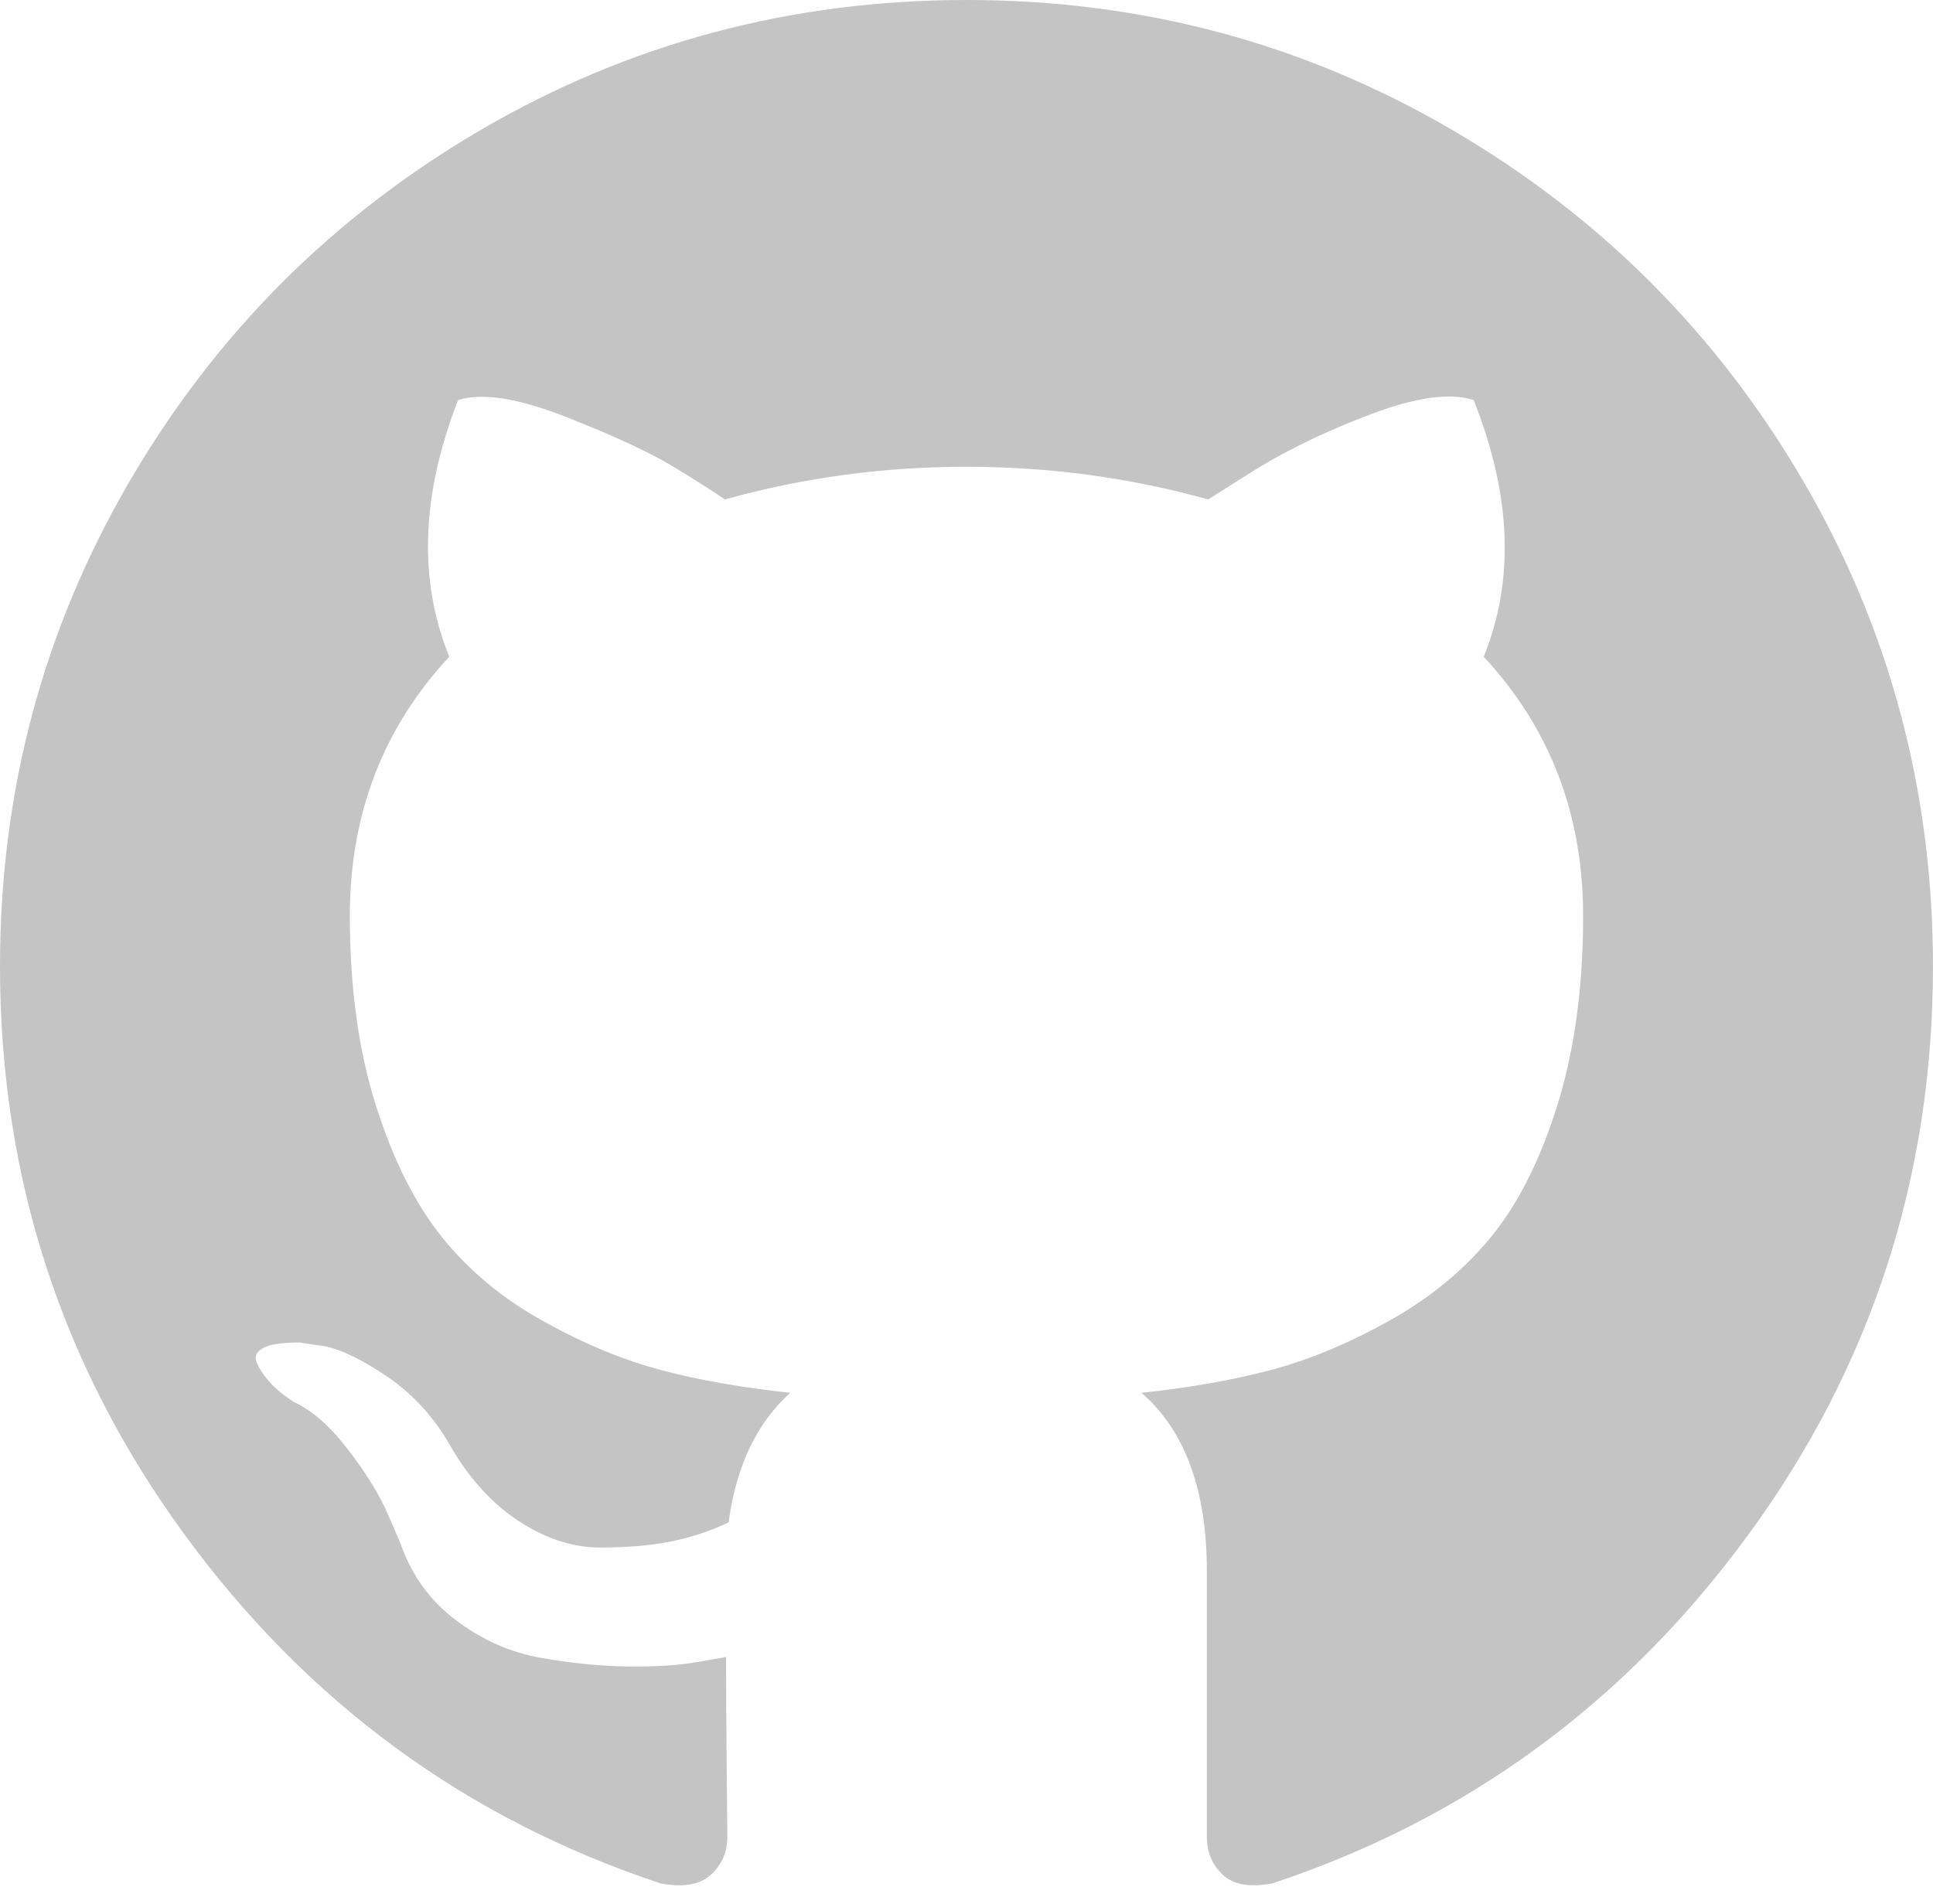
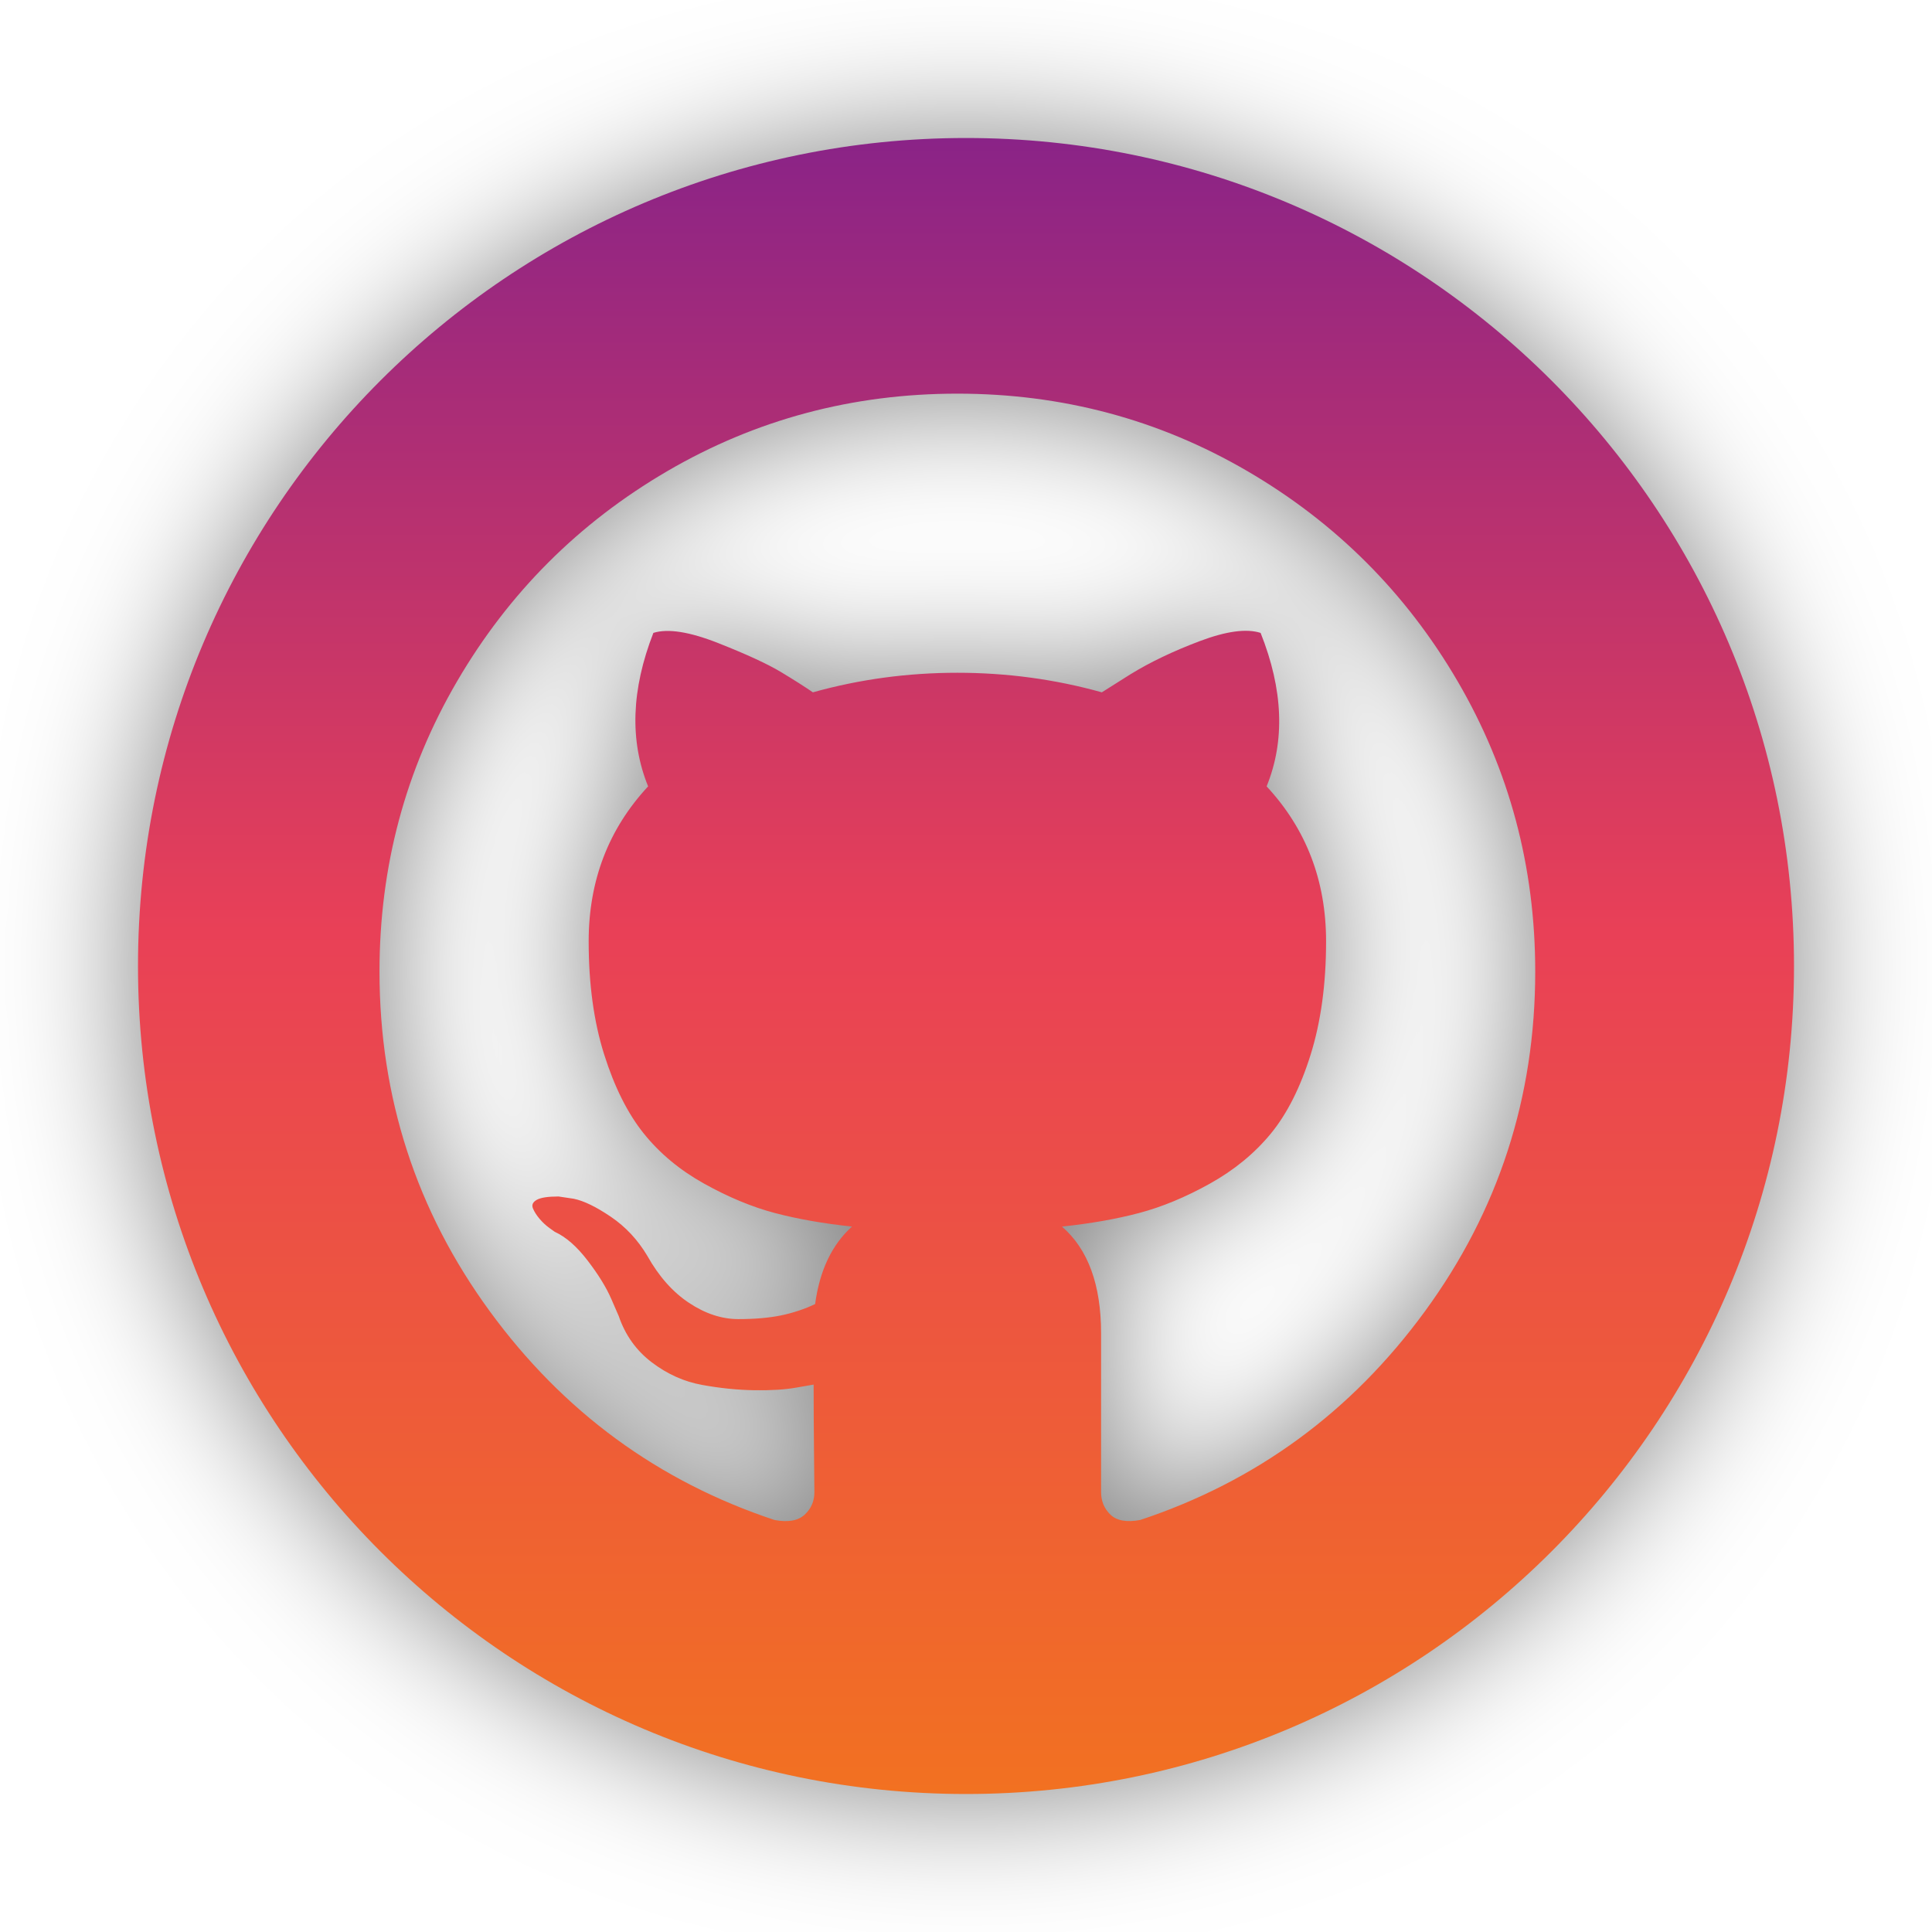
- <svg xmlns="http://www.w3.org/2000/svg" width="67" height="66" viewBox="0 0 67 66" fill="none">
-   <path d="M62.506 16.684C59.51 11.552 55.447 7.488 50.315 4.493C45.181 1.497 39.578 0 33.499 0C27.422 0 21.816 1.498 16.684 4.493C11.552 7.488 7.488 11.552 4.493 16.684C1.498 21.817 0 27.422 0 33.498C0 40.798 2.13 47.362 6.39 53.192C10.65 59.023 16.154 63.057 22.9 65.296C23.685 65.442 24.266 65.34 24.644 64.991C25.022 64.643 25.211 64.206 25.211 63.683C25.211 63.596 25.204 62.811 25.189 61.328C25.174 59.845 25.167 58.551 25.167 57.447L24.164 57.62C23.524 57.737 22.717 57.787 21.743 57.773C20.769 57.759 19.758 57.657 18.712 57.468C17.665 57.279 16.691 56.843 15.789 56.16C14.888 55.477 14.248 54.582 13.87 53.478L13.434 52.474C13.143 51.806 12.685 51.063 12.06 50.25C11.435 49.435 10.803 48.883 10.163 48.592L9.857 48.374C9.654 48.228 9.465 48.053 9.29 47.85C9.116 47.647 8.985 47.443 8.898 47.239C8.811 47.035 8.883 46.868 9.116 46.737C9.349 46.606 9.77 46.542 10.381 46.542L11.253 46.672C11.835 46.789 12.554 47.137 13.412 47.719C14.27 48.3 14.975 49.056 15.528 49.986C16.197 51.179 17.003 52.088 17.949 52.713C18.893 53.338 19.846 53.65 20.805 53.65C21.765 53.65 22.593 53.578 23.292 53.433C23.989 53.288 24.643 53.069 25.254 52.778C25.516 50.829 26.229 49.332 27.392 48.285C25.734 48.111 24.244 47.849 22.921 47.5C21.598 47.151 20.231 46.584 18.821 45.798C17.41 45.013 16.239 44.039 15.309 42.876C14.379 41.713 13.615 40.186 13.02 38.296C12.424 36.405 12.126 34.225 12.126 31.753C12.126 28.234 13.274 25.239 15.572 22.767C14.496 20.121 14.597 17.155 15.877 13.87C16.72 13.607 17.971 13.804 19.628 14.458C21.286 15.113 22.499 15.673 23.27 16.138C24.041 16.602 24.659 16.996 25.124 17.315C27.829 16.56 30.62 16.182 33.499 16.182C36.378 16.182 39.17 16.56 41.875 17.315L43.532 16.269C44.666 15.571 46.004 14.931 47.544 14.349C49.086 13.768 50.264 13.608 51.079 13.87C52.387 17.156 52.504 20.122 51.427 22.768C53.724 25.24 54.873 28.235 54.873 31.753C54.873 34.225 54.574 36.413 53.979 38.318C53.383 40.223 52.613 41.749 51.669 42.898C50.723 44.047 49.545 45.014 48.135 45.798C46.724 46.584 45.357 47.151 44.034 47.5C42.711 47.849 41.221 48.111 39.563 48.286C41.075 49.594 41.831 51.659 41.831 54.479V63.682C41.831 64.205 42.013 64.641 42.377 64.99C42.74 65.338 43.314 65.441 44.099 65.295C50.846 63.056 56.35 59.022 60.61 53.191C64.869 47.361 66.999 40.797 66.999 33.497C66.998 27.421 65.5 21.817 62.506 16.684Z" fill="#C4C4C4" />
+ <svg xmlns="http://www.w3.org/2000/svg" width="112" height="112" viewBox="0 0 112 112" fill="none">
+   <g filter="url(#filter0_d)">
+     <path fill-rule="evenodd" clip-rule="evenodd" d="M56 104C82.51 104 104 82.51 104 56C104 29.49 82.51 8 56 8C29.49 8 8 29.49 8 56C8 82.51 29.49 104 56 104ZM72.314 27.312C77.447 30.308 81.51 34.371 84.506 39.504C87.5 44.637 88.998 50.241 88.999 56.317C88.999 63.617 86.869 70.181 82.61 76.011C78.35 81.841 72.847 85.876 66.099 88.115C65.314 88.261 64.74 88.158 64.377 87.81C64.013 87.461 63.831 87.025 63.831 86.502V77.299C63.831 74.478 63.075 72.414 61.563 71.106C63.221 70.931 64.711 70.669 66.034 70.319C67.357 69.97 68.724 69.403 70.135 68.618C71.545 67.833 72.723 66.867 73.669 65.718C74.613 64.568 75.383 63.043 75.979 61.137C76.574 59.232 76.874 57.045 76.874 54.573C76.874 51.055 75.724 48.059 73.427 45.587C74.504 42.941 74.387 39.976 73.079 36.69C72.264 36.428 71.086 36.588 69.544 37.169C68.004 37.751 66.666 38.391 65.532 39.089L63.875 40.135C61.17 39.379 58.378 39.001 55.499 39.001C52.62 39.001 49.829 39.379 47.124 40.135C46.659 39.816 46.041 39.422 45.27 38.957C44.499 38.493 43.286 37.932 41.628 37.278C39.971 36.624 38.72 36.427 37.877 36.689C36.597 39.975 36.496 42.941 37.572 45.587C35.274 48.059 34.126 51.053 34.126 54.573C34.126 57.044 34.424 59.225 35.02 61.115C35.615 63.005 36.379 64.532 37.309 65.696C38.239 66.858 39.41 67.833 40.821 68.618C42.231 69.403 43.598 69.97 44.921 70.32C46.244 70.668 47.734 70.931 49.392 71.105C48.229 72.151 47.516 73.649 47.254 75.598C46.644 75.888 45.989 76.107 45.292 76.253C44.593 76.397 43.765 76.47 42.805 76.47C41.846 76.47 40.893 76.158 39.949 75.533C39.003 74.907 38.197 73.999 37.528 72.806C36.975 71.876 36.27 71.12 35.412 70.538C34.554 69.957 33.835 69.608 33.253 69.492L32.381 69.362C31.77 69.362 31.349 69.425 31.116 69.556C30.883 69.688 30.811 69.855 30.898 70.059C30.985 70.263 31.116 70.466 31.291 70.67C31.465 70.873 31.654 71.048 31.857 71.193L32.163 71.412C32.803 71.703 33.435 72.255 34.06 73.069C34.685 73.883 35.143 74.625 35.434 75.294L35.87 76.297C36.248 77.402 36.888 78.296 37.789 78.98C38.691 79.663 39.664 80.099 40.712 80.287C41.758 80.477 42.769 80.579 43.743 80.593C44.717 80.607 45.524 80.557 46.164 80.44L47.167 80.266C47.167 81.37 47.174 82.664 47.189 84.148C47.204 85.631 47.211 86.416 47.211 86.503C47.211 87.026 47.022 87.462 46.644 87.811C46.266 88.159 45.685 88.262 44.9 88.116C38.154 85.877 32.65 81.843 28.39 76.012C24.13 70.182 22 63.618 22 56.318C22 50.241 23.498 44.637 26.493 39.504C29.488 34.371 33.552 30.308 38.684 27.312C43.816 24.317 49.422 22.82 55.499 22.82C61.578 22.82 67.181 24.317 72.314 27.312Z" fill="url(#paint0_linear)" />
+   </g>
+   <defs>
+     <filter id="filter0_d" x="0" y="0" width="112" height="112" filterUnits="userSpaceOnUse" color-interpolation-filters="sRGB">
+       <feFlood flood-opacity="0" result="BackgroundImageFix" />
+       <feColorMatrix in="SourceAlpha" type="matrix" values="0 0 0 0 0 0 0 0 0 0 0 0 0 0 0 0 0 0 127 0" />
+       <feOffset />
+       <feGaussianBlur stdDeviation="4" />
+       <feColorMatrix type="matrix" values="0 0 0 0 0 0 0 0 0 0 0 0 0 0 0 0 0 0 0.5 0" />
+       <feBlend mode="normal" in2="BackgroundImageFix" result="effect1_dropShadow" />
+       <feBlend mode="normal" in="SourceGraphic" in2="effect1_dropShadow" result="shape" />
+     </filter>
+     <linearGradient id="paint0_linear" x1="56" y1="8" x2="56" y2="104" gradientUnits="userSpaceOnUse">
+       <stop stop-color="#8A2387" />
+       <stop offset="0.479" stop-color="#E94057" />
+       <stop offset="1" stop-color="#F27121" />
+     </linearGradient>
+   </defs>
</svg>
